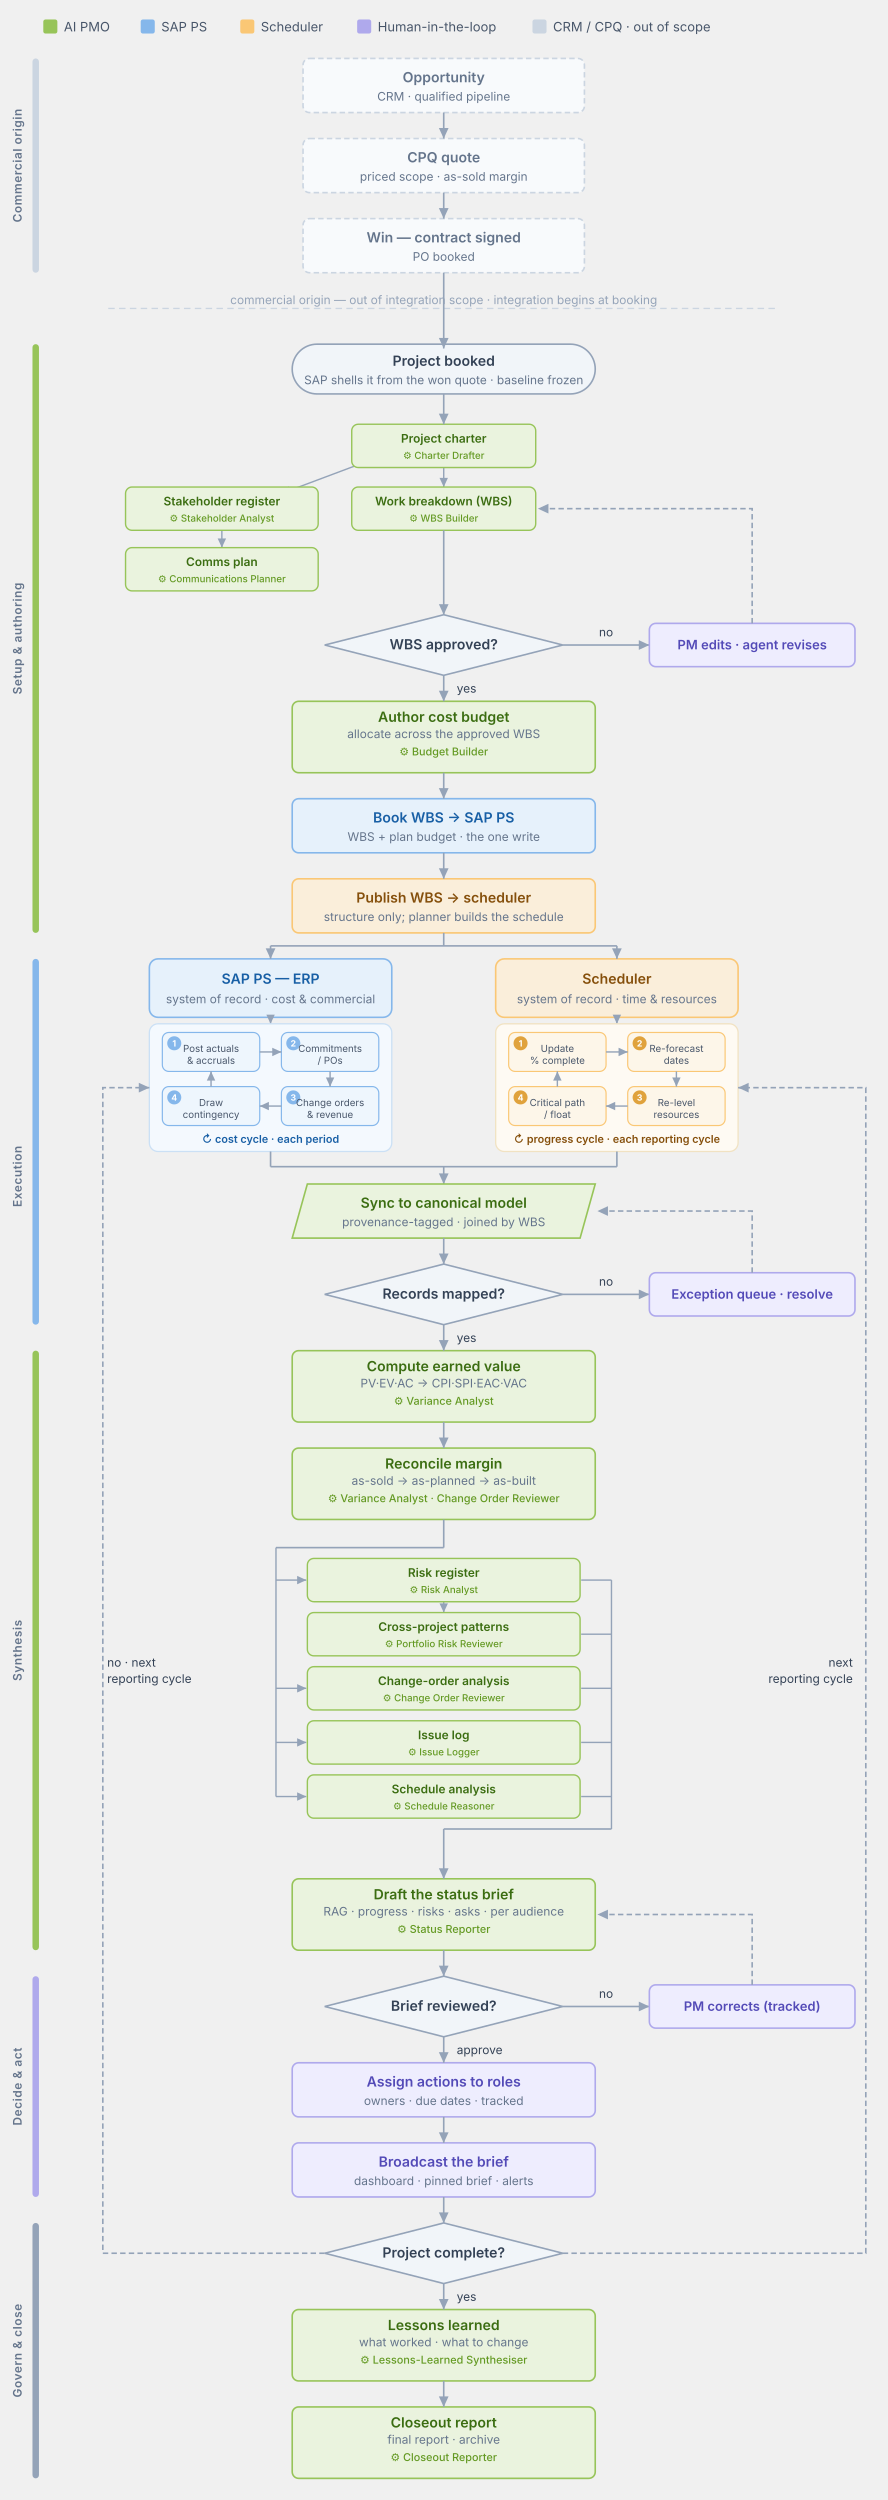
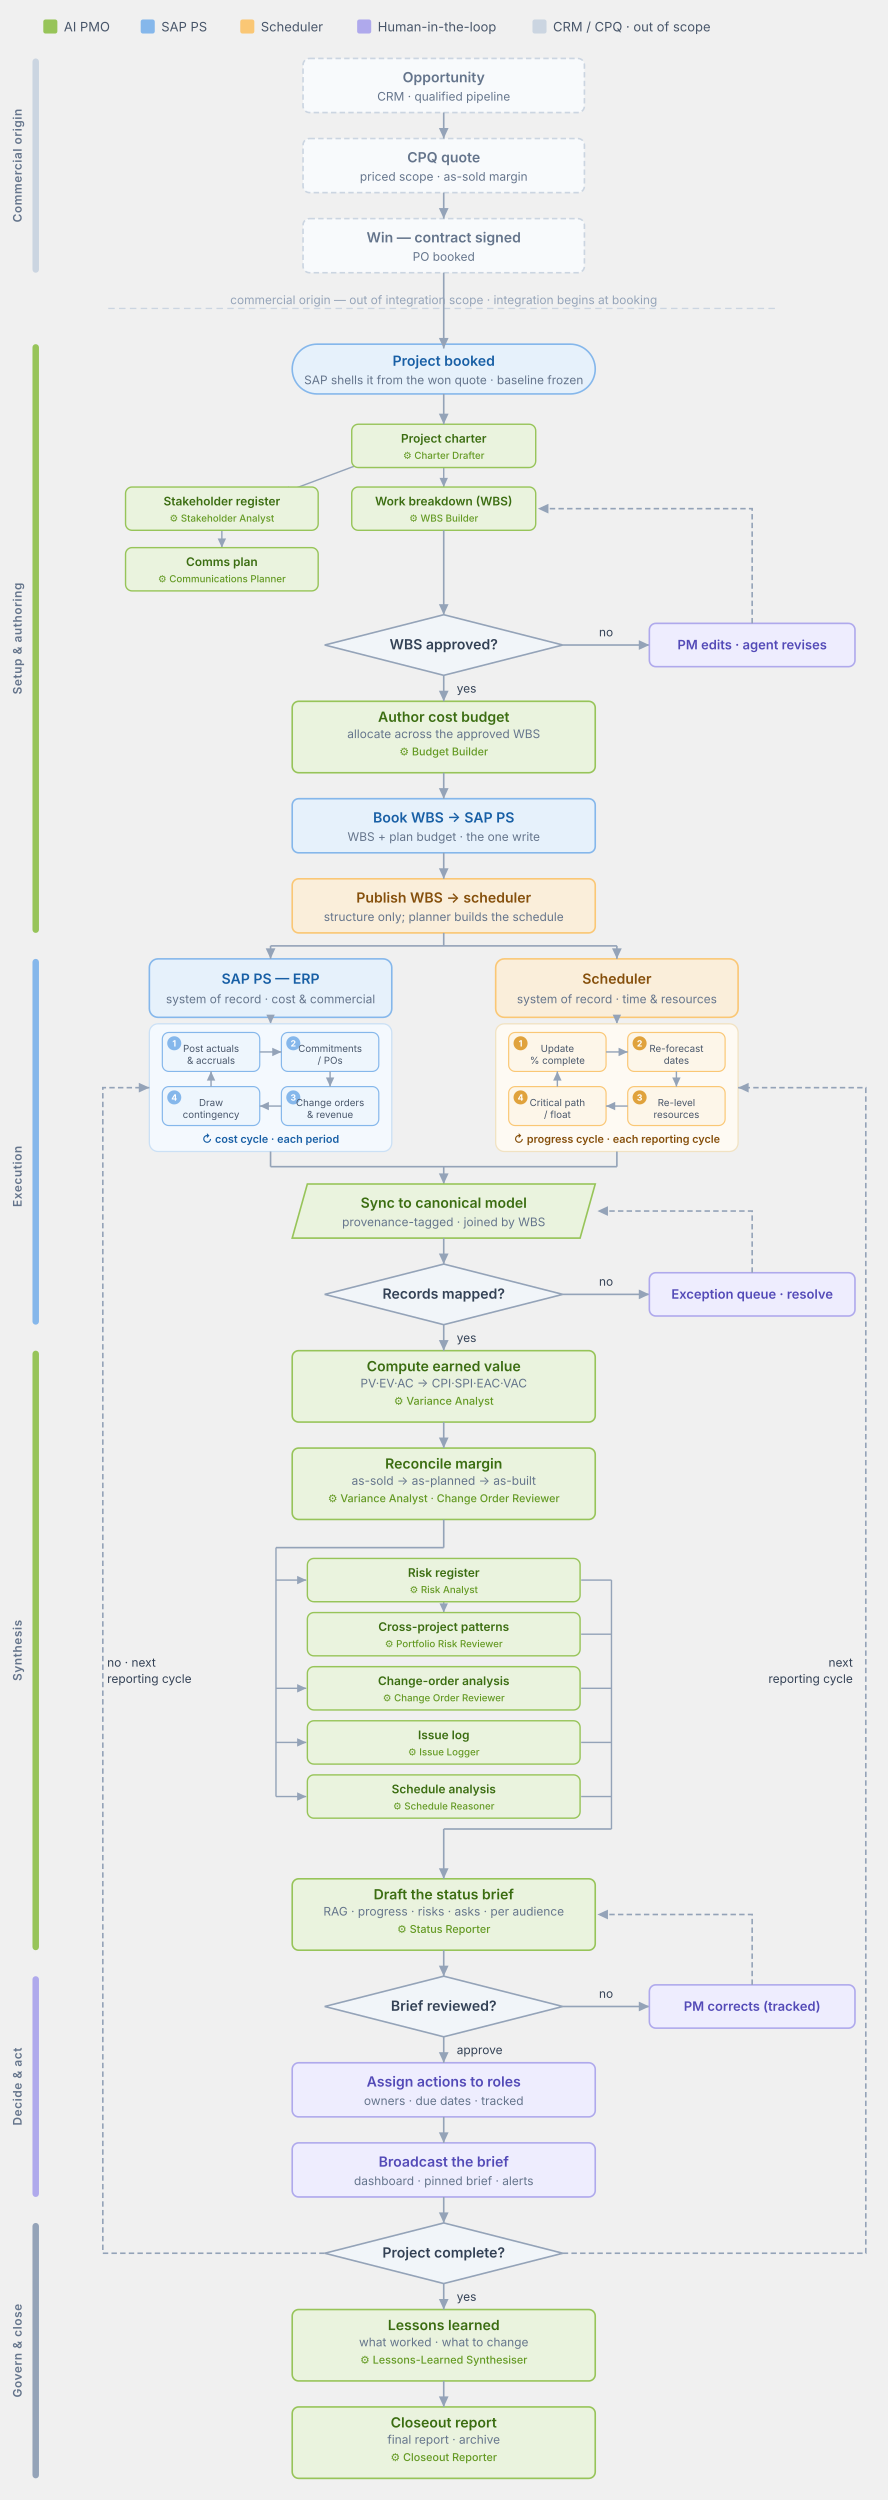
<svg xmlns="http://www.w3.org/2000/svg" viewBox="0 0 820 2310" width="100%" font-family="Inter,Arial,sans-serif">
  <defs>
    <marker id="ah" markerWidth="9" markerHeight="9" refX="6.5" refY="3" orient="auto">
      <path d="M0,0 L6.5,3 L0,6 Z" fill="#94a3b8" />
    </marker>
    <style>.pa{cursor:pointer}.pa:hover rect{stroke-width:2.6}</style>
  </defs>
  <g>
    <rect x="40" y="18" width="13" height="13" rx="2" fill="#97C459" />
    <text x="59" y="29" font-family="Inter,Arial,sans-serif" font-size="12" fill="#475569">AI PMO</text>
    <rect x="130" y="18" width="13" height="13" rx="2" fill="#85B7EB" />
    <text x="149" y="29" font-family="Inter,Arial,sans-serif" font-size="12" fill="#475569">SAP PS</text>
    <rect x="222" y="18" width="13" height="13" rx="2" fill="#FAC775" />
    <text x="241" y="29" font-family="Inter,Arial,sans-serif" font-size="12" fill="#475569">Scheduler</text>
    <rect x="330" y="18" width="13" height="13" rx="2" fill="#AFA9EC" />
    <text x="349" y="29" font-family="Inter,Arial,sans-serif" font-size="12" fill="#475569">Human-in-the-loop</text>
    <rect x="492" y="18" width="13" height="13" rx="2" fill="#CBD5E1" />
    <text x="511" y="29" font-family="Inter,Arial,sans-serif" font-size="12" fill="#475569">CRM / CPQ · out of scope</text>
  </g>
  <g transform="translate(0,46)">
    <rect x="30" y="8" width="6" height="198" rx="3" fill="#CBD5E1" />
    <text transform="rotate(-90 20 107)" x="20" y="107" text-anchor="middle" font-family="Inter,Arial,sans-serif" font-size="11" font-weight="600" letter-spacing="0.5" fill="#64748b">Commercial origin</text>
    <rect x="30" y="272" width="6" height="544" rx="3" fill="#97C459" />
    <text transform="rotate(-90 20 544)" x="20" y="544" text-anchor="middle" font-family="Inter,Arial,sans-serif" font-size="11" font-weight="600" letter-spacing="0.5" fill="#64748b">Setup &amp; authoring</text>
    <rect x="30" y="840" width="6" height="338" rx="3" fill="#85B7EB" />
    <text transform="rotate(-90 20 1041)" x="20" y="1041" text-anchor="middle" font-family="Inter,Arial,sans-serif" font-size="11" font-weight="600" letter-spacing="0.5" fill="#64748b">Execution</text>
    <rect x="30" y="1202" width="6" height="554" rx="3" fill="#97C459" />
    <text transform="rotate(-90 20 1479)" x="20" y="1479" text-anchor="middle" font-family="Inter,Arial,sans-serif" font-size="11" font-weight="600" letter-spacing="0.5" fill="#64748b">Synthesis</text>
    <rect x="30" y="1780" width="6" height="204" rx="3" fill="#AFA9EC" />
    <text transform="rotate(-90 20 1882)" x="20" y="1882" text-anchor="middle" font-family="Inter,Arial,sans-serif" font-size="11" font-weight="600" letter-spacing="0.5" fill="#64748b">Decide &amp; act</text>
    <rect x="30" y="2008" width="6" height="236" rx="3" fill="#94A3B8" />
    <text transform="rotate(-90 20 2126)" x="20" y="2126" text-anchor="middle" font-family="Inter,Arial,sans-serif" font-size="11" font-weight="600" letter-spacing="0.5" fill="#64748b">Govern &amp; close</text>
    <rect x="280" y="8" width="260" height="50" rx="6" fill="#F8FAFC" stroke="#CBD5E1" stroke-width="1.5" stroke-dasharray="5 3" />
    <text x="410" y="30" text-anchor="middle" font-family="Inter,Arial,sans-serif" font-size="13" font-weight="600" fill="#64748B">Opportunity</text>
    <text x="410" y="47" text-anchor="middle" font-family="Inter,Arial,sans-serif" font-size="11" font-weight="400" fill="#64748b">CRM · qualified pipeline</text>
    <rect x="280" y="82" width="260" height="50" rx="6" fill="#F8FAFC" stroke="#CBD5E1" stroke-width="1.5" stroke-dasharray="5 3" />
    <text x="410" y="104" text-anchor="middle" font-family="Inter,Arial,sans-serif" font-size="13" font-weight="600" fill="#64748B">CPQ quote</text>
    <text x="410" y="121" text-anchor="middle" font-family="Inter,Arial,sans-serif" font-size="11" font-weight="400" fill="#64748b">priced scope · as-sold margin</text>
    <rect x="280" y="156" width="260" height="50" rx="6" fill="#F8FAFC" stroke="#CBD5E1" stroke-width="1.5" stroke-dasharray="5 3" />
    <text x="410" y="178" text-anchor="middle" font-family="Inter,Arial,sans-serif" font-size="13" font-weight="600" fill="#64748B">Win — contract signed</text>
    <text x="410" y="195" text-anchor="middle" font-family="Inter,Arial,sans-serif" font-size="11" font-weight="400" fill="#64748b">PO booked</text>
    <line x1="100" y1="239" x2="720" y2="239" stroke="#cbd5e1" stroke-width="1.2" stroke-dasharray="6 4" />
    <text x="410" y="235" text-anchor="middle" font-family="Inter,Arial,sans-serif" font-size="11" font-weight="400" fill="#94a3b8">commercial origin — out of integration scope    ·    integration begins at booking</text>
-     <rect x="270" y="272" width="280" height="46" rx="23.0" fill="#F1F5F9" stroke="#94A3B8" stroke-width="1.5" />
-     <text x="410" y="292" text-anchor="middle" font-family="Inter,Arial,sans-serif" font-size="13" font-weight="600" fill="#334155">Project booked</text>
+     <rect x="270" y="272" width="280" height="46" rx="23.0" fill="#E6F1FB" stroke="#85B7EB" stroke-width="1.5" />
+     <text x="410" y="292" text-anchor="middle" font-family="Inter,Arial,sans-serif" font-size="13" font-weight="600" fill="#185FA5">Project booked</text>
    <text x="410" y="309" text-anchor="middle" font-family="Inter,Arial,sans-serif" font-size="11" font-weight="400" fill="#64748b">SAP shells it from the won quote · baseline frozen</text>
    <line x1="410" y1="386" x2="410" y2="404" stroke="#94a3b8" stroke-width="1.3" marker-end="url(#ah)" />
    <line x1="340" y1="380" x2="260" y2="410" stroke="#94a3b8" stroke-width="1.3" marker-end="url(#ah)" />
    <line x1="205" y1="444" x2="205" y2="460" stroke="#94a3b8" stroke-width="1.3" marker-end="url(#ah)" />
    <g class="pa" data-agent="charter_drafter">
      <rect x="325.0" y="346" width="170" height="40" rx="6" fill="#EAF3DE" stroke="#97C459" stroke-width="1.3" />
      <text x="410" y="363" text-anchor="middle" font-family="Inter,Arial,sans-serif" font-size="11" font-weight="600" fill="#3B6D11">Project charter</text>
      <text x="410" y="378" text-anchor="middle" font-family="Inter,Arial,sans-serif" font-size="9" font-weight="500" fill="#639922">⚙ Charter Drafter</text>
    </g>
    <g class="pa" data-agent="stakeholder_analyst">
      <rect x="116.0" y="404" width="178" height="40" rx="6" fill="#EAF3DE" stroke="#97C459" stroke-width="1.3" />
      <text x="205" y="421" text-anchor="middle" font-family="Inter,Arial,sans-serif" font-size="11" font-weight="600" fill="#3B6D11">Stakeholder register</text>
      <text x="205" y="436" text-anchor="middle" font-family="Inter,Arial,sans-serif" font-size="9" font-weight="500" fill="#639922">⚙ Stakeholder Analyst</text>
    </g>
    <g class="pa" data-agent="wbs_builder">
      <rect x="325.0" y="404" width="170" height="40" rx="6" fill="#EAF3DE" stroke="#97C459" stroke-width="1.3" />
      <text x="410" y="421" text-anchor="middle" font-family="Inter,Arial,sans-serif" font-size="11" font-weight="600" fill="#3B6D11">Work breakdown (WBS)</text>
      <text x="410" y="436" text-anchor="middle" font-family="Inter,Arial,sans-serif" font-size="9" font-weight="500" fill="#639922">⚙ WBS Builder</text>
    </g>
    <g class="pa" data-agent="communications_planner">
      <rect x="116.0" y="460" width="178" height="40" rx="6" fill="#EAF3DE" stroke="#97C459" stroke-width="1.3" />
      <text x="205" y="477" text-anchor="middle" font-family="Inter,Arial,sans-serif" font-size="11" font-weight="600" fill="#3B6D11">Comms plan</text>
      <text x="205" y="492" text-anchor="middle" font-family="Inter,Arial,sans-serif" font-size="9" font-weight="500" fill="#639922">⚙ Communications Planner</text>
    </g>
    <polygon points="410,522 520,550 410,578 300,550" fill="#F1F5F9" stroke="#94A3B8" stroke-width="1.5" />
    <text x="410" y="554" text-anchor="middle" font-family="Inter,Arial,sans-serif" font-size="13" font-weight="600" fill="#334155">WBS approved?</text>
    <line x1="520" y1="550" x2="600" y2="550" stroke="#94a3b8" stroke-width="1.5" marker-end="url(#ah)" />
    <text x="560" y="542" text-anchor="middle" font-family="Inter,Arial,sans-serif" font-size="11" font-weight="400" fill="#334155">no</text>
    <rect x="600" y="530" width="190" height="40" rx="6" fill="#EEEDFE" stroke="#AFA9EC" stroke-width="1.5" />
    <text x="695" y="554" text-anchor="middle" font-family="Inter,Arial,sans-serif" font-size="12" font-weight="600" fill="#534AB7">PM edits · agent revises</text>
    <g class="pa" data-agent="budget_builder">
      <rect x="270" y="602" width="280" height="66" rx="6" fill="#EAF3DE" stroke="#97C459" stroke-width="1.5" />
      <text x="410" y="621" text-anchor="middle" font-family="Inter,Arial,sans-serif" font-size="13" font-weight="600" fill="#3B6D11">Author cost budget</text>
      <text x="410" y="636" text-anchor="middle" font-family="Inter,Arial,sans-serif" font-size="11" font-weight="400" fill="#64748b">allocate across the approved WBS</text>
      <text x="410" y="652" text-anchor="middle" font-family="Inter,Arial,sans-serif" font-size="10" font-weight="500" fill="#639922">⚙ Budget Builder</text>
    </g>
    <rect x="270" y="692" width="280" height="50" rx="6" fill="#E6F1FB" stroke="#85B7EB" stroke-width="1.5" />
    <text x="410" y="714" text-anchor="middle" font-family="Inter,Arial,sans-serif" font-size="13" font-weight="600" fill="#185FA5">Book WBS → SAP PS</text>
    <text x="410" y="731" text-anchor="middle" font-family="Inter,Arial,sans-serif" font-size="11" font-weight="400" fill="#64748b">WBS + plan budget · the one write</text>
    <rect x="270" y="766" width="280" height="50" rx="6" fill="#FAEEDA" stroke="#FAC775" stroke-width="1.5" />
    <text x="410" y="788" text-anchor="middle" font-family="Inter,Arial,sans-serif" font-size="13" font-weight="600" fill="#854F0B">Publish WBS → scheduler</text>
    <text x="410" y="805" text-anchor="middle" font-family="Inter,Arial,sans-serif" font-size="11" font-weight="400" fill="#64748b">structure only; planner builds the schedule</text>
    <rect x="138" y="840" width="224" height="54" rx="8" fill="#E6F1FB" stroke="#85B7EB" stroke-width="1.5" />
    <text x="250" y="863" text-anchor="middle" font-family="Inter,Arial,sans-serif" font-size="13" font-weight="600" fill="#185FA5">SAP PS — ERP</text>
    <text x="250" y="881" text-anchor="middle" font-family="Inter,Arial,sans-serif" font-size="11" font-weight="400" fill="#64748b">system of record · cost &amp; commercial</text>
    <rect x="458" y="840" width="224" height="54" rx="8" fill="#FAEEDA" stroke="#FAC775" stroke-width="1.5" />
    <text x="570" y="863" text-anchor="middle" font-family="Inter,Arial,sans-serif" font-size="13" font-weight="600" fill="#854F0B">Scheduler</text>
    <text x="570" y="881" text-anchor="middle" font-family="Inter,Arial,sans-serif" font-size="11" font-weight="400" fill="#64748b">system of record · time &amp; resources</text>
    <line x1="250" y1="894" x2="250" y2="900" stroke="#94a3b8" stroke-width="1.3" marker-end="url(#ah)" />
    <line x1="570" y1="894" x2="570" y2="900" stroke="#94a3b8" stroke-width="1.3" marker-end="url(#ah)" />
    <rect x="138" y="900" width="224" height="118" rx="8" fill="#F4F9FE" stroke="#CBE0F5" stroke-width="1.2" />
    <rect x="150" y="908" width="90" height="36" rx="6" fill="#EEF6FD" stroke="#85B7EB" stroke-width="1.1" />
    <circle cx="161" cy="918" r="6.5" fill="#85B7EB" />
    <text x="161" y="921" text-anchor="middle" font-family="Inter,Arial,sans-serif" font-size="8" font-weight="700" fill="#fff">1</text>
    <text x="195.0" y="926" text-anchor="middle" font-family="Inter,Arial,sans-serif" font-size="9" font-weight="400" fill="#475569">Post actuals</text>
    <text x="195.0" y="937" text-anchor="middle" font-family="Inter,Arial,sans-serif" font-size="9" font-weight="400" fill="#475569">&amp; accruals</text>
    <rect x="260" y="908" width="90" height="36" rx="6" fill="#EEF6FD" stroke="#85B7EB" stroke-width="1.1" />
    <circle cx="271" cy="918" r="6.5" fill="#85B7EB" />
    <text x="271" y="921" text-anchor="middle" font-family="Inter,Arial,sans-serif" font-size="8" font-weight="700" fill="#fff">2</text>
    <text x="305.0" y="926" text-anchor="middle" font-family="Inter,Arial,sans-serif" font-size="9" font-weight="400" fill="#475569">Commitments</text>
    <text x="305.0" y="937" text-anchor="middle" font-family="Inter,Arial,sans-serif" font-size="9" font-weight="400" fill="#475569">/ POs</text>
    <rect x="260" y="958" width="90" height="36" rx="6" fill="#EEF6FD" stroke="#85B7EB" stroke-width="1.1" />
    <circle cx="271" cy="968" r="6.5" fill="#85B7EB" />
    <text x="271" y="971" text-anchor="middle" font-family="Inter,Arial,sans-serif" font-size="8" font-weight="700" fill="#fff">3</text>
    <text x="305.0" y="976" text-anchor="middle" font-family="Inter,Arial,sans-serif" font-size="9" font-weight="400" fill="#475569">Change orders</text>
    <text x="305.0" y="987" text-anchor="middle" font-family="Inter,Arial,sans-serif" font-size="9" font-weight="400" fill="#475569">&amp; revenue</text>
    <rect x="150" y="958" width="90" height="36" rx="6" fill="#EEF6FD" stroke="#85B7EB" stroke-width="1.1" />
    <circle cx="161" cy="968" r="6.5" fill="#85B7EB" />
    <text x="161" y="971" text-anchor="middle" font-family="Inter,Arial,sans-serif" font-size="8" font-weight="700" fill="#fff">4</text>
    <text x="195.0" y="976" text-anchor="middle" font-family="Inter,Arial,sans-serif" font-size="9" font-weight="400" fill="#475569">Draw</text>
    <text x="195.0" y="987" text-anchor="middle" font-family="Inter,Arial,sans-serif" font-size="9" font-weight="400" fill="#475569">contingency</text>
    <line x1="240" y1="926" x2="260" y2="926" stroke="#94a3b8" stroke-width="1.3" marker-end="url(#ah)" />
    <line x1="305" y1="944" x2="305" y2="958" stroke="#94a3b8" stroke-width="1.3" marker-end="url(#ah)" />
    <line x1="260" y1="976" x2="240" y2="976" stroke="#94a3b8" stroke-width="1.3" marker-end="url(#ah)" />
    <line x1="195" y1="958" x2="195" y2="944" stroke="#94a3b8" stroke-width="1.3" marker-end="url(#ah)" />
    <text x="250" y="1010" text-anchor="middle" font-family="Inter,Arial,sans-serif" font-size="10" font-weight="600" fill="#185FA5">↻ cost cycle · each period</text>
    <rect x="458" y="900" width="224" height="118" rx="8" fill="#FEFAF3" stroke="#F1E2C2" stroke-width="1.2" />
    <rect x="470" y="908" width="90" height="36" rx="6" fill="#FDF6E9" stroke="#FAC775" stroke-width="1.1" />
    <circle cx="481" cy="918" r="6.5" fill="#E0A23C" />
    <text x="481" y="921" text-anchor="middle" font-family="Inter,Arial,sans-serif" font-size="8" font-weight="700" fill="#fff">1</text>
    <text x="515.0" y="926" text-anchor="middle" font-family="Inter,Arial,sans-serif" font-size="9" font-weight="400" fill="#475569">Update</text>
    <text x="515.0" y="937" text-anchor="middle" font-family="Inter,Arial,sans-serif" font-size="9" font-weight="400" fill="#475569">% complete</text>
    <rect x="580" y="908" width="90" height="36" rx="6" fill="#FDF6E9" stroke="#FAC775" stroke-width="1.1" />
    <circle cx="591" cy="918" r="6.5" fill="#E0A23C" />
    <text x="591" y="921" text-anchor="middle" font-family="Inter,Arial,sans-serif" font-size="8" font-weight="700" fill="#fff">2</text>
    <text x="625.0" y="926" text-anchor="middle" font-family="Inter,Arial,sans-serif" font-size="9" font-weight="400" fill="#475569">Re-forecast</text>
    <text x="625.0" y="937" text-anchor="middle" font-family="Inter,Arial,sans-serif" font-size="9" font-weight="400" fill="#475569">dates</text>
    <rect x="580" y="958" width="90" height="36" rx="6" fill="#FDF6E9" stroke="#FAC775" stroke-width="1.1" />
    <circle cx="591" cy="968" r="6.5" fill="#E0A23C" />
    <text x="591" y="971" text-anchor="middle" font-family="Inter,Arial,sans-serif" font-size="8" font-weight="700" fill="#fff">3</text>
    <text x="625.0" y="976" text-anchor="middle" font-family="Inter,Arial,sans-serif" font-size="9" font-weight="400" fill="#475569">Re-level</text>
    <text x="625.0" y="987" text-anchor="middle" font-family="Inter,Arial,sans-serif" font-size="9" font-weight="400" fill="#475569">resources</text>
    <rect x="470" y="958" width="90" height="36" rx="6" fill="#FDF6E9" stroke="#FAC775" stroke-width="1.1" />
    <circle cx="481" cy="968" r="6.5" fill="#E0A23C" />
    <text x="481" y="971" text-anchor="middle" font-family="Inter,Arial,sans-serif" font-size="8" font-weight="700" fill="#fff">4</text>
    <text x="515.0" y="976" text-anchor="middle" font-family="Inter,Arial,sans-serif" font-size="9" font-weight="400" fill="#475569">Critical path</text>
    <text x="515.0" y="987" text-anchor="middle" font-family="Inter,Arial,sans-serif" font-size="9" font-weight="400" fill="#475569">/ float</text>
    <line x1="560" y1="926" x2="580" y2="926" stroke="#94a3b8" stroke-width="1.3" marker-end="url(#ah)" />
    <line x1="625" y1="944" x2="625" y2="958" stroke="#94a3b8" stroke-width="1.3" marker-end="url(#ah)" />
    <line x1="580" y1="976" x2="560" y2="976" stroke="#94a3b8" stroke-width="1.3" marker-end="url(#ah)" />
    <line x1="515" y1="958" x2="515" y2="944" stroke="#94a3b8" stroke-width="1.3" marker-end="url(#ah)" />
    <text x="570" y="1010" text-anchor="middle" font-family="Inter,Arial,sans-serif" font-size="10" font-weight="600" fill="#854F0B">↻ progress cycle · each reporting cycle</text>
    <line x1="250" y1="1018" x2="250" y2="1032" stroke="#94a3b8" stroke-width="1.5" />
    <line x1="570" y1="1018" x2="570" y2="1032" stroke="#94a3b8" stroke-width="1.5" />
    <line x1="250" y1="1032" x2="570" y2="1032" stroke="#94a3b8" stroke-width="1.5" />
    <line x1="410" y1="1032" x2="410" y2="1048" stroke="#94a3b8" stroke-width="1.5" marker-end="url(#ah)" />
    <polygon points="284.0,1048 550.0,1048 536.0,1098 270.0,1098" fill="#EAF3DE" stroke="#97C459" stroke-width="1.5" />
    <text x="410" y="1070" text-anchor="middle" font-family="Inter,Arial,sans-serif" font-size="13" font-weight="600" fill="#3B6D11">Sync to canonical model</text>
    <text x="410" y="1087" text-anchor="middle" font-family="Inter,Arial,sans-serif" font-size="11" font-weight="400" fill="#64748b">provenance-tagged · joined by WBS</text>
    <polygon points="410,1122 520,1150 410,1178 300,1150" fill="#F1F5F9" stroke="#94A3B8" stroke-width="1.5" />
    <text x="410" y="1154" text-anchor="middle" font-family="Inter,Arial,sans-serif" font-size="13" font-weight="600" fill="#334155">Records mapped?</text>
    <line x1="520" y1="1150" x2="600" y2="1150" stroke="#94a3b8" stroke-width="1.5" marker-end="url(#ah)" />
    <text x="560" y="1142" text-anchor="middle" font-family="Inter,Arial,sans-serif" font-size="11" font-weight="400" fill="#334155">no</text>
    <rect x="600" y="1130" width="190" height="40" rx="6" fill="#EEEDFE" stroke="#AFA9EC" stroke-width="1.5" />
    <text x="695" y="1154" text-anchor="middle" font-family="Inter,Arial,sans-serif" font-size="12" font-weight="600" fill="#534AB7">Exception queue · resolve</text>
    <g class="pa" data-agent="variance_analyst">
      <rect x="270" y="1202" width="280" height="66" rx="6" fill="#EAF3DE" stroke="#97C459" stroke-width="1.5" />
      <text x="410" y="1221" text-anchor="middle" font-family="Inter,Arial,sans-serif" font-size="13" font-weight="600" fill="#3B6D11">Compute earned value</text>
      <text x="410" y="1236" text-anchor="middle" font-family="Inter,Arial,sans-serif" font-size="11" font-weight="400" fill="#64748b">PV·EV·AC → CPI·SPI·EAC·VAC</text>
      <text x="410" y="1252" text-anchor="middle" font-family="Inter,Arial,sans-serif" font-size="10" font-weight="500" fill="#639922">⚙ Variance Analyst</text>
    </g>
    <rect x="270" y="1292" width="280" height="66" rx="6" fill="#EAF3DE" stroke="#97C459" stroke-width="1.5" />
    <text x="410" y="1311" text-anchor="middle" font-family="Inter,Arial,sans-serif" font-size="13" font-weight="600" fill="#3B6D11">Reconcile margin</text>
    <text x="410" y="1326" text-anchor="middle" font-family="Inter,Arial,sans-serif" font-size="11" font-weight="400" fill="#64748b">as-sold → as-planned → as-built</text>
    <text x="410" y="1342" text-anchor="middle" font-family="Inter,Arial,sans-serif" font-size="10" font-weight="500" fill="#639922">⚙ Variance Analyst · Change Order Reviewer</text>
    <line x1="255" y1="1384" x2="255" y2="1614" stroke="#94a3b8" stroke-width="1.3" />
    <line x1="565" y1="1414" x2="565" y2="1644" stroke="#94a3b8" stroke-width="1.3" />
    <line x1="255" y1="1414" x2="283.0" y2="1414" stroke="#94a3b8" stroke-width="1.3" marker-end="url(#ah)" />
    <line x1="255" y1="1514" x2="283.0" y2="1514" stroke="#94a3b8" stroke-width="1.3" marker-end="url(#ah)" />
    <line x1="255" y1="1564" x2="283.0" y2="1564" stroke="#94a3b8" stroke-width="1.3" marker-end="url(#ah)" />
    <line x1="255" y1="1614" x2="283.0" y2="1614" stroke="#94a3b8" stroke-width="1.3" marker-end="url(#ah)" />
    <line x1="410" y1="1434" x2="410" y2="1444" stroke="#94a3b8" stroke-width="1.3" marker-end="url(#ah)" />
    <line x1="537.0" y1="1414" x2="565" y2="1414" stroke="#94a3b8" stroke-width="1.3" />
    <line x1="537.0" y1="1464" x2="565" y2="1464" stroke="#94a3b8" stroke-width="1.3" />
    <line x1="537.0" y1="1514" x2="565" y2="1514" stroke="#94a3b8" stroke-width="1.3" />
    <line x1="537.0" y1="1564" x2="565" y2="1564" stroke="#94a3b8" stroke-width="1.3" />
    <line x1="537.0" y1="1614" x2="565" y2="1614" stroke="#94a3b8" stroke-width="1.3" />
    <g class="pa" data-agent="risk_analyst">
      <rect x="284.0" y="1394" width="252" height="40" rx="6" fill="#EAF3DE" stroke="#97C459" stroke-width="1.3" />
      <text x="410" y="1411" text-anchor="middle" font-family="Inter,Arial,sans-serif" font-size="11" font-weight="600" fill="#3B6D11">Risk register</text>
      <text x="410" y="1426" text-anchor="middle" font-family="Inter,Arial,sans-serif" font-size="9" font-weight="500" fill="#639922">⚙ Risk Analyst</text>
    </g>
    <g class="pa" data-agent="portfolio_risk_reviewer">
      <rect x="284.0" y="1444" width="252" height="40" rx="6" fill="#EAF3DE" stroke="#97C459" stroke-width="1.3" />
      <text x="410" y="1461" text-anchor="middle" font-family="Inter,Arial,sans-serif" font-size="11" font-weight="600" fill="#3B6D11">Cross-project patterns</text>
      <text x="410" y="1476" text-anchor="middle" font-family="Inter,Arial,sans-serif" font-size="9" font-weight="500" fill="#639922">⚙ Portfolio Risk Reviewer</text>
    </g>
    <g class="pa" data-agent="change_order_reviewer">
      <rect x="284.0" y="1494" width="252" height="40" rx="6" fill="#EAF3DE" stroke="#97C459" stroke-width="1.3" />
      <text x="410" y="1511" text-anchor="middle" font-family="Inter,Arial,sans-serif" font-size="11" font-weight="600" fill="#3B6D11">Change-order analysis</text>
      <text x="410" y="1526" text-anchor="middle" font-family="Inter,Arial,sans-serif" font-size="9" font-weight="500" fill="#639922">⚙ Change Order Reviewer</text>
    </g>
    <g class="pa" data-agent="issue_logger">
      <rect x="284.0" y="1544" width="252" height="40" rx="6" fill="#EAF3DE" stroke="#97C459" stroke-width="1.3" />
      <text x="410" y="1561" text-anchor="middle" font-family="Inter,Arial,sans-serif" font-size="11" font-weight="600" fill="#3B6D11">Issue log</text>
      <text x="410" y="1576" text-anchor="middle" font-family="Inter,Arial,sans-serif" font-size="9" font-weight="500" fill="#639922">⚙ Issue Logger</text>
    </g>
    <g class="pa" data-agent="schedule_reasoner">
      <rect x="284.0" y="1594" width="252" height="40" rx="6" fill="#EAF3DE" stroke="#97C459" stroke-width="1.3" />
      <text x="410" y="1611" text-anchor="middle" font-family="Inter,Arial,sans-serif" font-size="11" font-weight="600" fill="#3B6D11">Schedule analysis</text>
      <text x="410" y="1626" text-anchor="middle" font-family="Inter,Arial,sans-serif" font-size="9" font-weight="500" fill="#639922">⚙ Schedule Reasoner</text>
    </g>
    <g class="pa" data-agent="status_reporter">
      <rect x="270" y="1690" width="280" height="66" rx="6" fill="#EAF3DE" stroke="#97C459" stroke-width="1.5" />
      <text x="410" y="1709" text-anchor="middle" font-family="Inter,Arial,sans-serif" font-size="13" font-weight="600" fill="#3B6D11">Draft the status brief</text>
      <text x="410" y="1724" text-anchor="middle" font-family="Inter,Arial,sans-serif" font-size="11" font-weight="400" fill="#64748b">RAG · progress · risks · asks · per audience</text>
      <text x="410" y="1740" text-anchor="middle" font-family="Inter,Arial,sans-serif" font-size="10" font-weight="500" fill="#639922">⚙ Status Reporter</text>
    </g>
    <polygon points="410,1780 520,1808 410,1836 300,1808" fill="#F1F5F9" stroke="#94A3B8" stroke-width="1.5" />
    <text x="410" y="1812" text-anchor="middle" font-family="Inter,Arial,sans-serif" font-size="13" font-weight="600" fill="#334155">Brief reviewed?</text>
    <line x1="520" y1="1808" x2="600" y2="1808" stroke="#94a3b8" stroke-width="1.5" marker-end="url(#ah)" />
    <text x="560" y="1800" text-anchor="middle" font-family="Inter,Arial,sans-serif" font-size="11" font-weight="400" fill="#334155">no</text>
    <rect x="600" y="1788" width="190" height="40" rx="6" fill="#EEEDFE" stroke="#AFA9EC" stroke-width="1.5" />
    <text x="695" y="1812" text-anchor="middle" font-family="Inter,Arial,sans-serif" font-size="12" font-weight="600" fill="#534AB7">PM corrects (tracked)</text>
    <rect x="270" y="1860" width="280" height="50" rx="6" fill="#EEEDFE" stroke="#AFA9EC" stroke-width="1.5" />
    <text x="410" y="1882" text-anchor="middle" font-family="Inter,Arial,sans-serif" font-size="13" font-weight="600" fill="#534AB7">Assign actions to roles</text>
    <text x="410" y="1899" text-anchor="middle" font-family="Inter,Arial,sans-serif" font-size="11" font-weight="400" fill="#64748b">owners · due dates · tracked</text>
    <rect x="270" y="1934" width="280" height="50" rx="6" fill="#EEEDFE" stroke="#AFA9EC" stroke-width="1.5" />
    <text x="410" y="1956" text-anchor="middle" font-family="Inter,Arial,sans-serif" font-size="13" font-weight="600" fill="#534AB7">Broadcast the brief</text>
    <text x="410" y="1973" text-anchor="middle" font-family="Inter,Arial,sans-serif" font-size="11" font-weight="400" fill="#64748b">dashboard · pinned brief · alerts</text>
    <polygon points="410,2008 520,2036 410,2064 300,2036" fill="#F1F5F9" stroke="#94A3B8" stroke-width="1.5" />
    <text x="410" y="2040" text-anchor="middle" font-family="Inter,Arial,sans-serif" font-size="13" font-weight="600" fill="#334155">Project complete?</text>
    <g class="pa" data-agent="lessons_learned_synthesiser">
      <rect x="270" y="2088" width="280" height="66" rx="6" fill="#EAF3DE" stroke="#97C459" stroke-width="1.5" />
      <text x="410" y="2107" text-anchor="middle" font-family="Inter,Arial,sans-serif" font-size="13" font-weight="600" fill="#3B6D11">Lessons learned</text>
      <text x="410" y="2122" text-anchor="middle" font-family="Inter,Arial,sans-serif" font-size="11" font-weight="400" fill="#64748b">what worked · what to change</text>
      <text x="410" y="2138" text-anchor="middle" font-family="Inter,Arial,sans-serif" font-size="10" font-weight="500" fill="#639922">⚙ Lessons-Learned Synthesiser</text>
    </g>
    <g class="pa" data-agent="closeout_reporter">
      <rect x="270" y="2178" width="280" height="66" rx="6" fill="#EAF3DE" stroke="#97C459" stroke-width="1.5" />
      <text x="410" y="2197" text-anchor="middle" font-family="Inter,Arial,sans-serif" font-size="13" font-weight="600" fill="#3B6D11">Closeout report</text>
      <text x="410" y="2212" text-anchor="middle" font-family="Inter,Arial,sans-serif" font-size="11" font-weight="400" fill="#64748b">final report · archive</text>
      <text x="410" y="2228" text-anchor="middle" font-family="Inter,Arial,sans-serif" font-size="10" font-weight="500" fill="#639922">⚙ Closeout Reporter</text>
    </g>
    <line x1="410" y1="58" x2="410" y2="82" stroke="#94a3b8" stroke-width="1.5" marker-end="url(#ah)" />
    <line x1="410" y1="132" x2="410" y2="156" stroke="#94a3b8" stroke-width="1.5" marker-end="url(#ah)" />
    <line x1="410" y1="318" x2="410" y2="346" stroke="#94a3b8" stroke-width="1.5" marker-end="url(#ah)" />
    <line x1="410" y1="444" x2="410" y2="522" stroke="#94a3b8" stroke-width="1.5" marker-end="url(#ah)" />
    <line x1="410" y1="578" x2="410" y2="602" stroke="#94a3b8" stroke-width="1.5" marker-end="url(#ah)" />
    <text x="422" y="594" text-anchor="start" font-family="Inter,Arial,sans-serif" font-size="11" font-weight="400" fill="#334155">yes</text>
    <line x1="410" y1="668" x2="410" y2="692" stroke="#94a3b8" stroke-width="1.5" marker-end="url(#ah)" />
    <line x1="410" y1="742" x2="410" y2="766" stroke="#94a3b8" stroke-width="1.5" marker-end="url(#ah)" />
    <line x1="410" y1="816" x2="410" y2="828" stroke="#94a3b8" stroke-width="1.5" />
    <line x1="250" y1="828" x2="570" y2="828" stroke="#94a3b8" stroke-width="1.5" />
    <line x1="250" y1="828" x2="250" y2="840" stroke="#94a3b8" stroke-width="1.5" marker-end="url(#ah)" />
    <line x1="570" y1="828" x2="570" y2="840" stroke="#94a3b8" stroke-width="1.5" marker-end="url(#ah)" />
    <line x1="410" y1="1098" x2="410" y2="1122" stroke="#94a3b8" stroke-width="1.5" marker-end="url(#ah)" />
    <line x1="410" y1="1178" x2="410" y2="1202" stroke="#94a3b8" stroke-width="1.5" marker-end="url(#ah)" />
    <text x="422" y="1194" text-anchor="start" font-family="Inter,Arial,sans-serif" font-size="11" font-weight="400" fill="#334155">yes</text>
    <line x1="410" y1="1268" x2="410" y2="1292" stroke="#94a3b8" stroke-width="1.5" marker-end="url(#ah)" />
    <line x1="410" y1="1358" x2="410" y2="1384" stroke="#94a3b8" stroke-width="1.5" />
    <line x1="410" y1="1384" x2="255" y2="1384" stroke="#94a3b8" stroke-width="1.5" />
    <line x1="565" y1="1644" x2="410" y2="1644" stroke="#94a3b8" stroke-width="1.5" />
    <line x1="410" y1="1644" x2="410" y2="1690" stroke="#94a3b8" stroke-width="1.5" marker-end="url(#ah)" />
    <line x1="410" y1="1756" x2="410" y2="1780" stroke="#94a3b8" stroke-width="1.5" marker-end="url(#ah)" />
    <line x1="410" y1="1836" x2="410" y2="1860" stroke="#94a3b8" stroke-width="1.5" marker-end="url(#ah)" />
    <text x="422" y="1852" text-anchor="start" font-family="Inter,Arial,sans-serif" font-size="11" font-weight="400" fill="#334155">approve</text>
    <line x1="410" y1="1910" x2="410" y2="1934" stroke="#94a3b8" stroke-width="1.5" marker-end="url(#ah)" />
    <line x1="410" y1="1984" x2="410" y2="2008" stroke="#94a3b8" stroke-width="1.5" marker-end="url(#ah)" />
    <line x1="410" y1="2064" x2="410" y2="2088" stroke="#94a3b8" stroke-width="1.5" marker-end="url(#ah)" />
    <text x="422" y="2080" text-anchor="start" font-family="Inter,Arial,sans-serif" font-size="11" font-weight="400" fill="#334155">yes</text>
    <line x1="410" y1="2154" x2="410" y2="2178" stroke="#94a3b8" stroke-width="1.5" marker-end="url(#ah)" />
    <line x1="410" y1="206" x2="410" y2="276" stroke="#94a3b8" stroke-width="1.5" marker-end="url(#ah)" />
    <polyline points="695,530 695,424 497,424" fill="none" stroke="#94a3b8" stroke-width="1.5" stroke-dasharray="5 3" marker-end="url(#ah)" />
    <polyline points="695,1130 695,1073 552.0,1073" fill="none" stroke="#94a3b8" stroke-width="1.5" stroke-dasharray="5 3" marker-end="url(#ah)" />
    <polyline points="695,1788 695,1723 552.0,1723" fill="none" stroke="#94a3b8" stroke-width="1.5" stroke-dasharray="5 3" marker-end="url(#ah)" />
    <polyline points="300,2036 95,2036 95,959 138,959" fill="none" stroke="#94a3b8" stroke-width="1.5" stroke-dasharray="5 3" marker-end="url(#ah)" />
    <polyline points="520,2036 800,2036 800,959 682,959" fill="none" stroke="#94a3b8" stroke-width="1.5" stroke-dasharray="5 3" marker-end="url(#ah)" />
    <text x="788" y="1494" text-anchor="end" font-family="Inter,Arial,sans-serif" font-size="11" font-weight="400" fill="#334155">next</text>
    <text x="788" y="1509" text-anchor="end" font-family="Inter,Arial,sans-serif" font-size="11" font-weight="400" fill="#334155">reporting cycle</text>
    <text x="99" y="1494" text-anchor="start" font-family="Inter,Arial,sans-serif" font-size="11" font-weight="400" fill="#334155">no · next</text>
    <text x="99" y="1509" text-anchor="start" font-family="Inter,Arial,sans-serif" font-size="11" font-weight="400" fill="#334155">reporting cycle</text>
  </g>
</svg>
